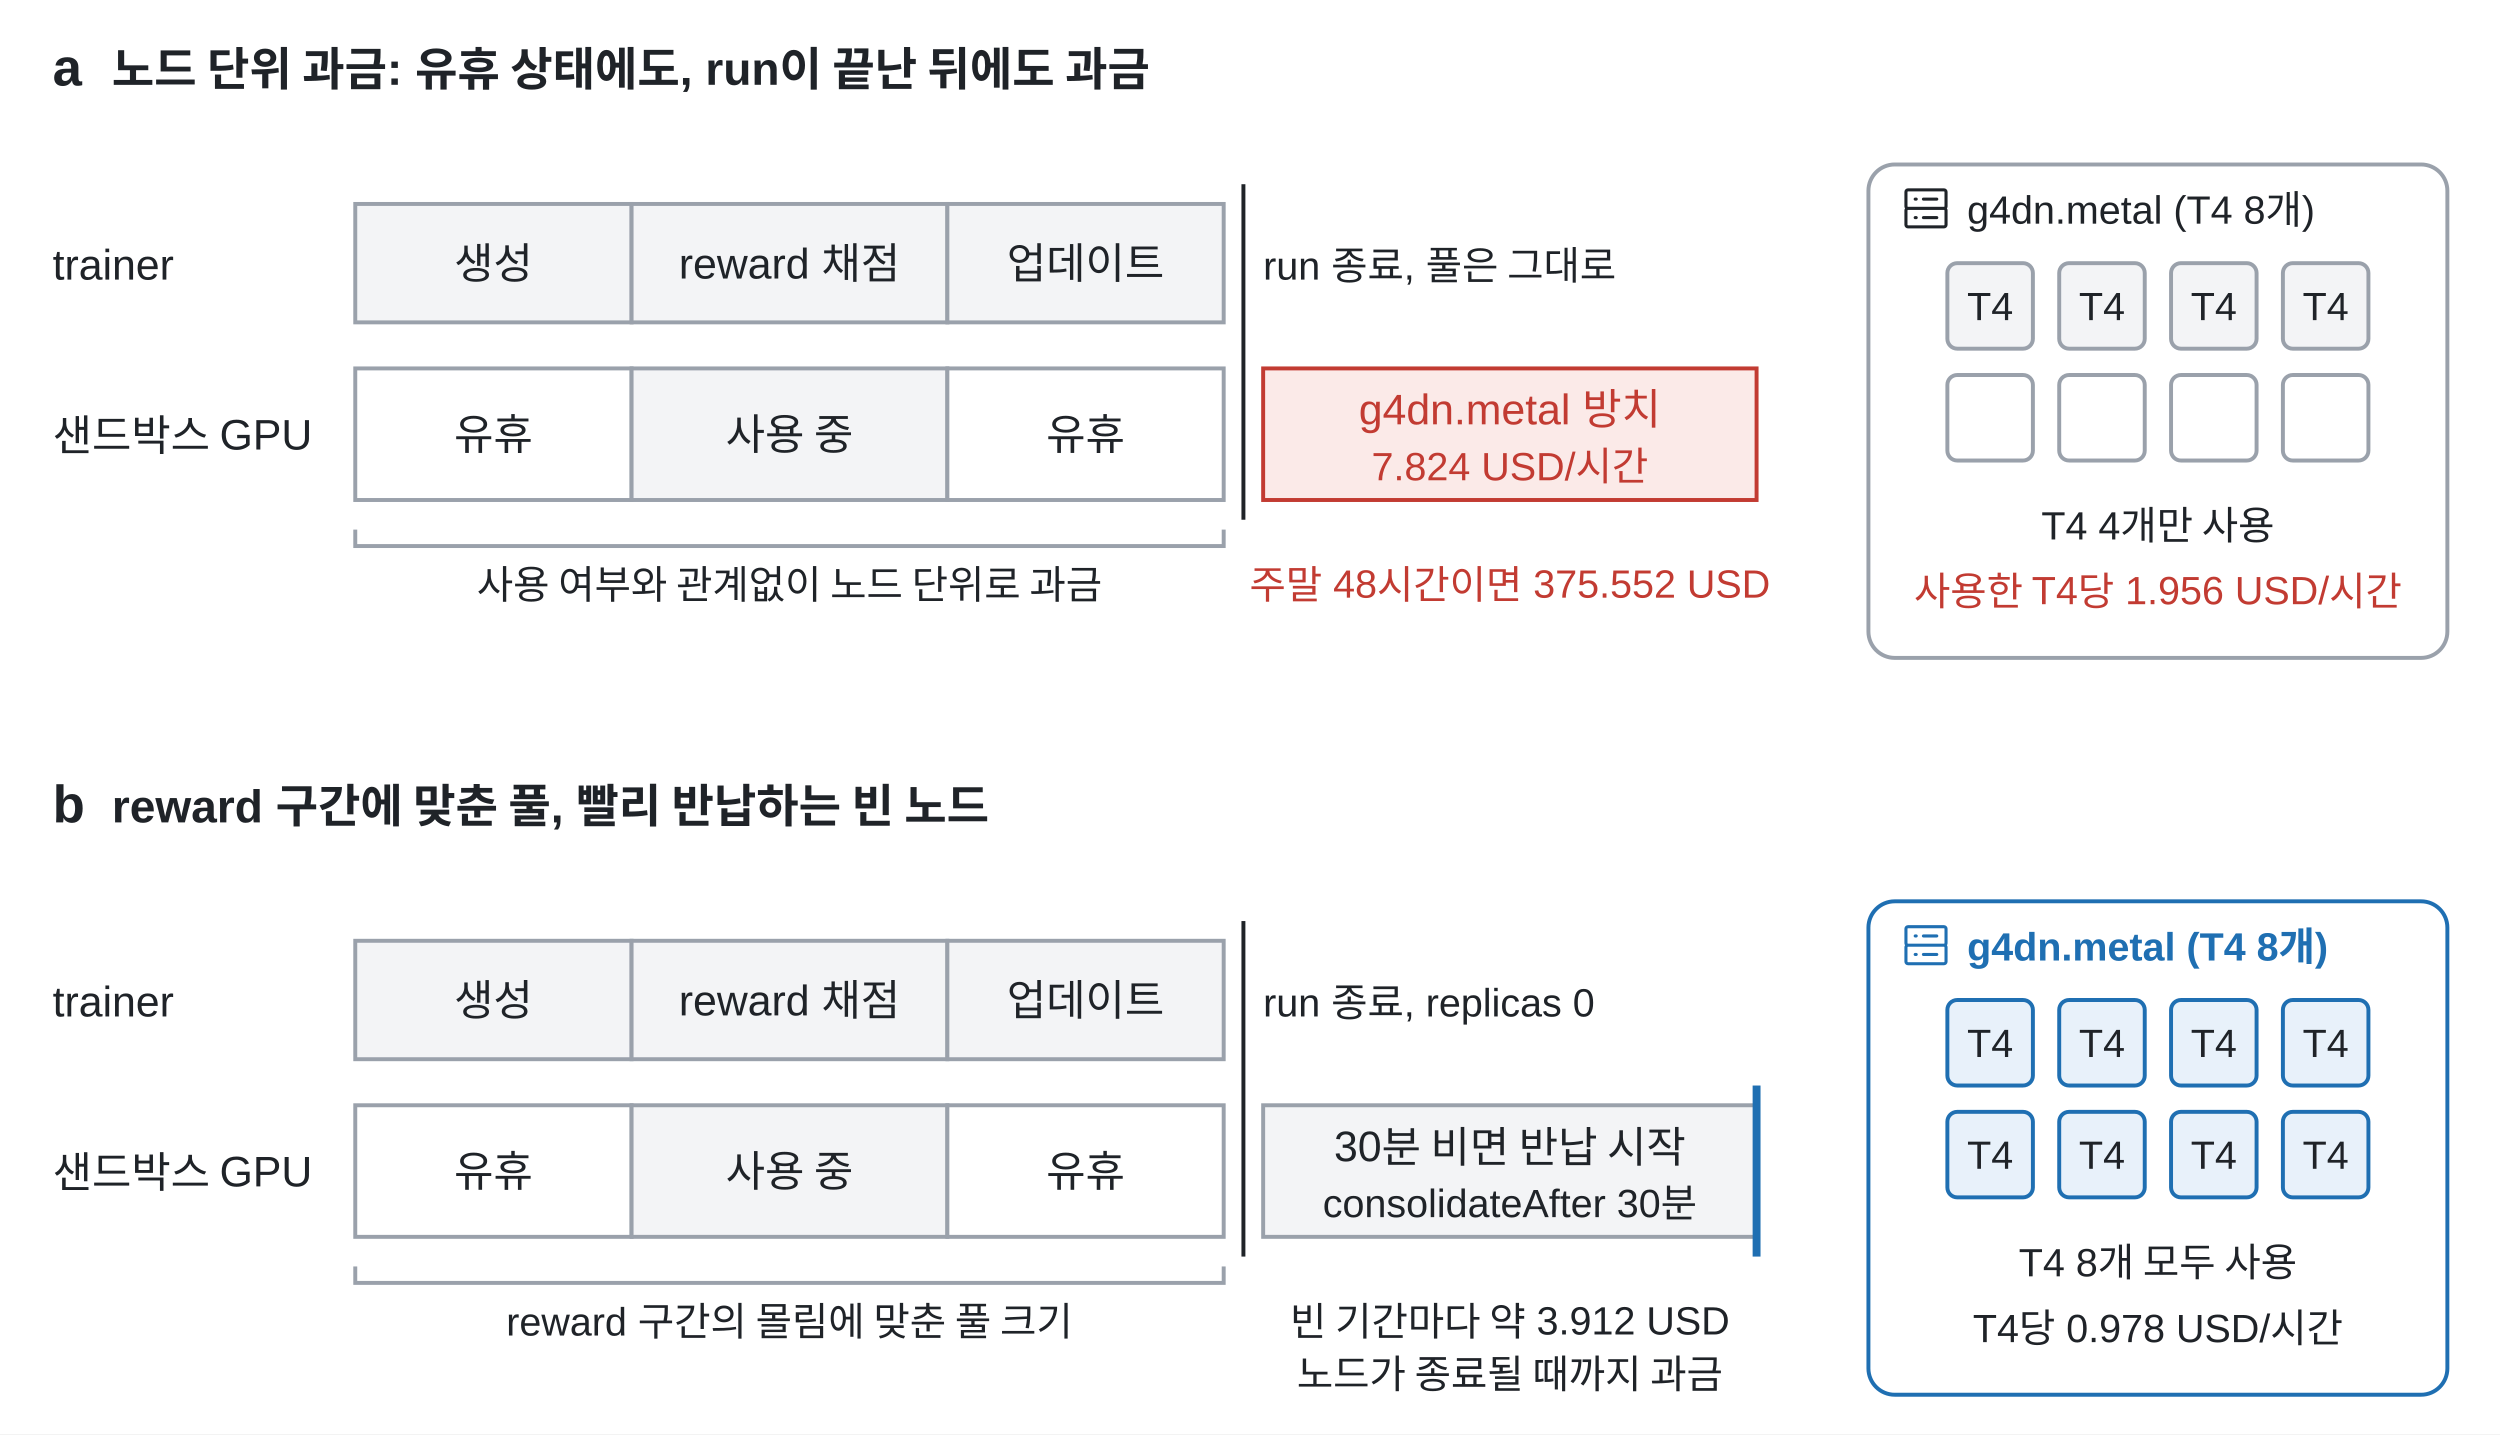
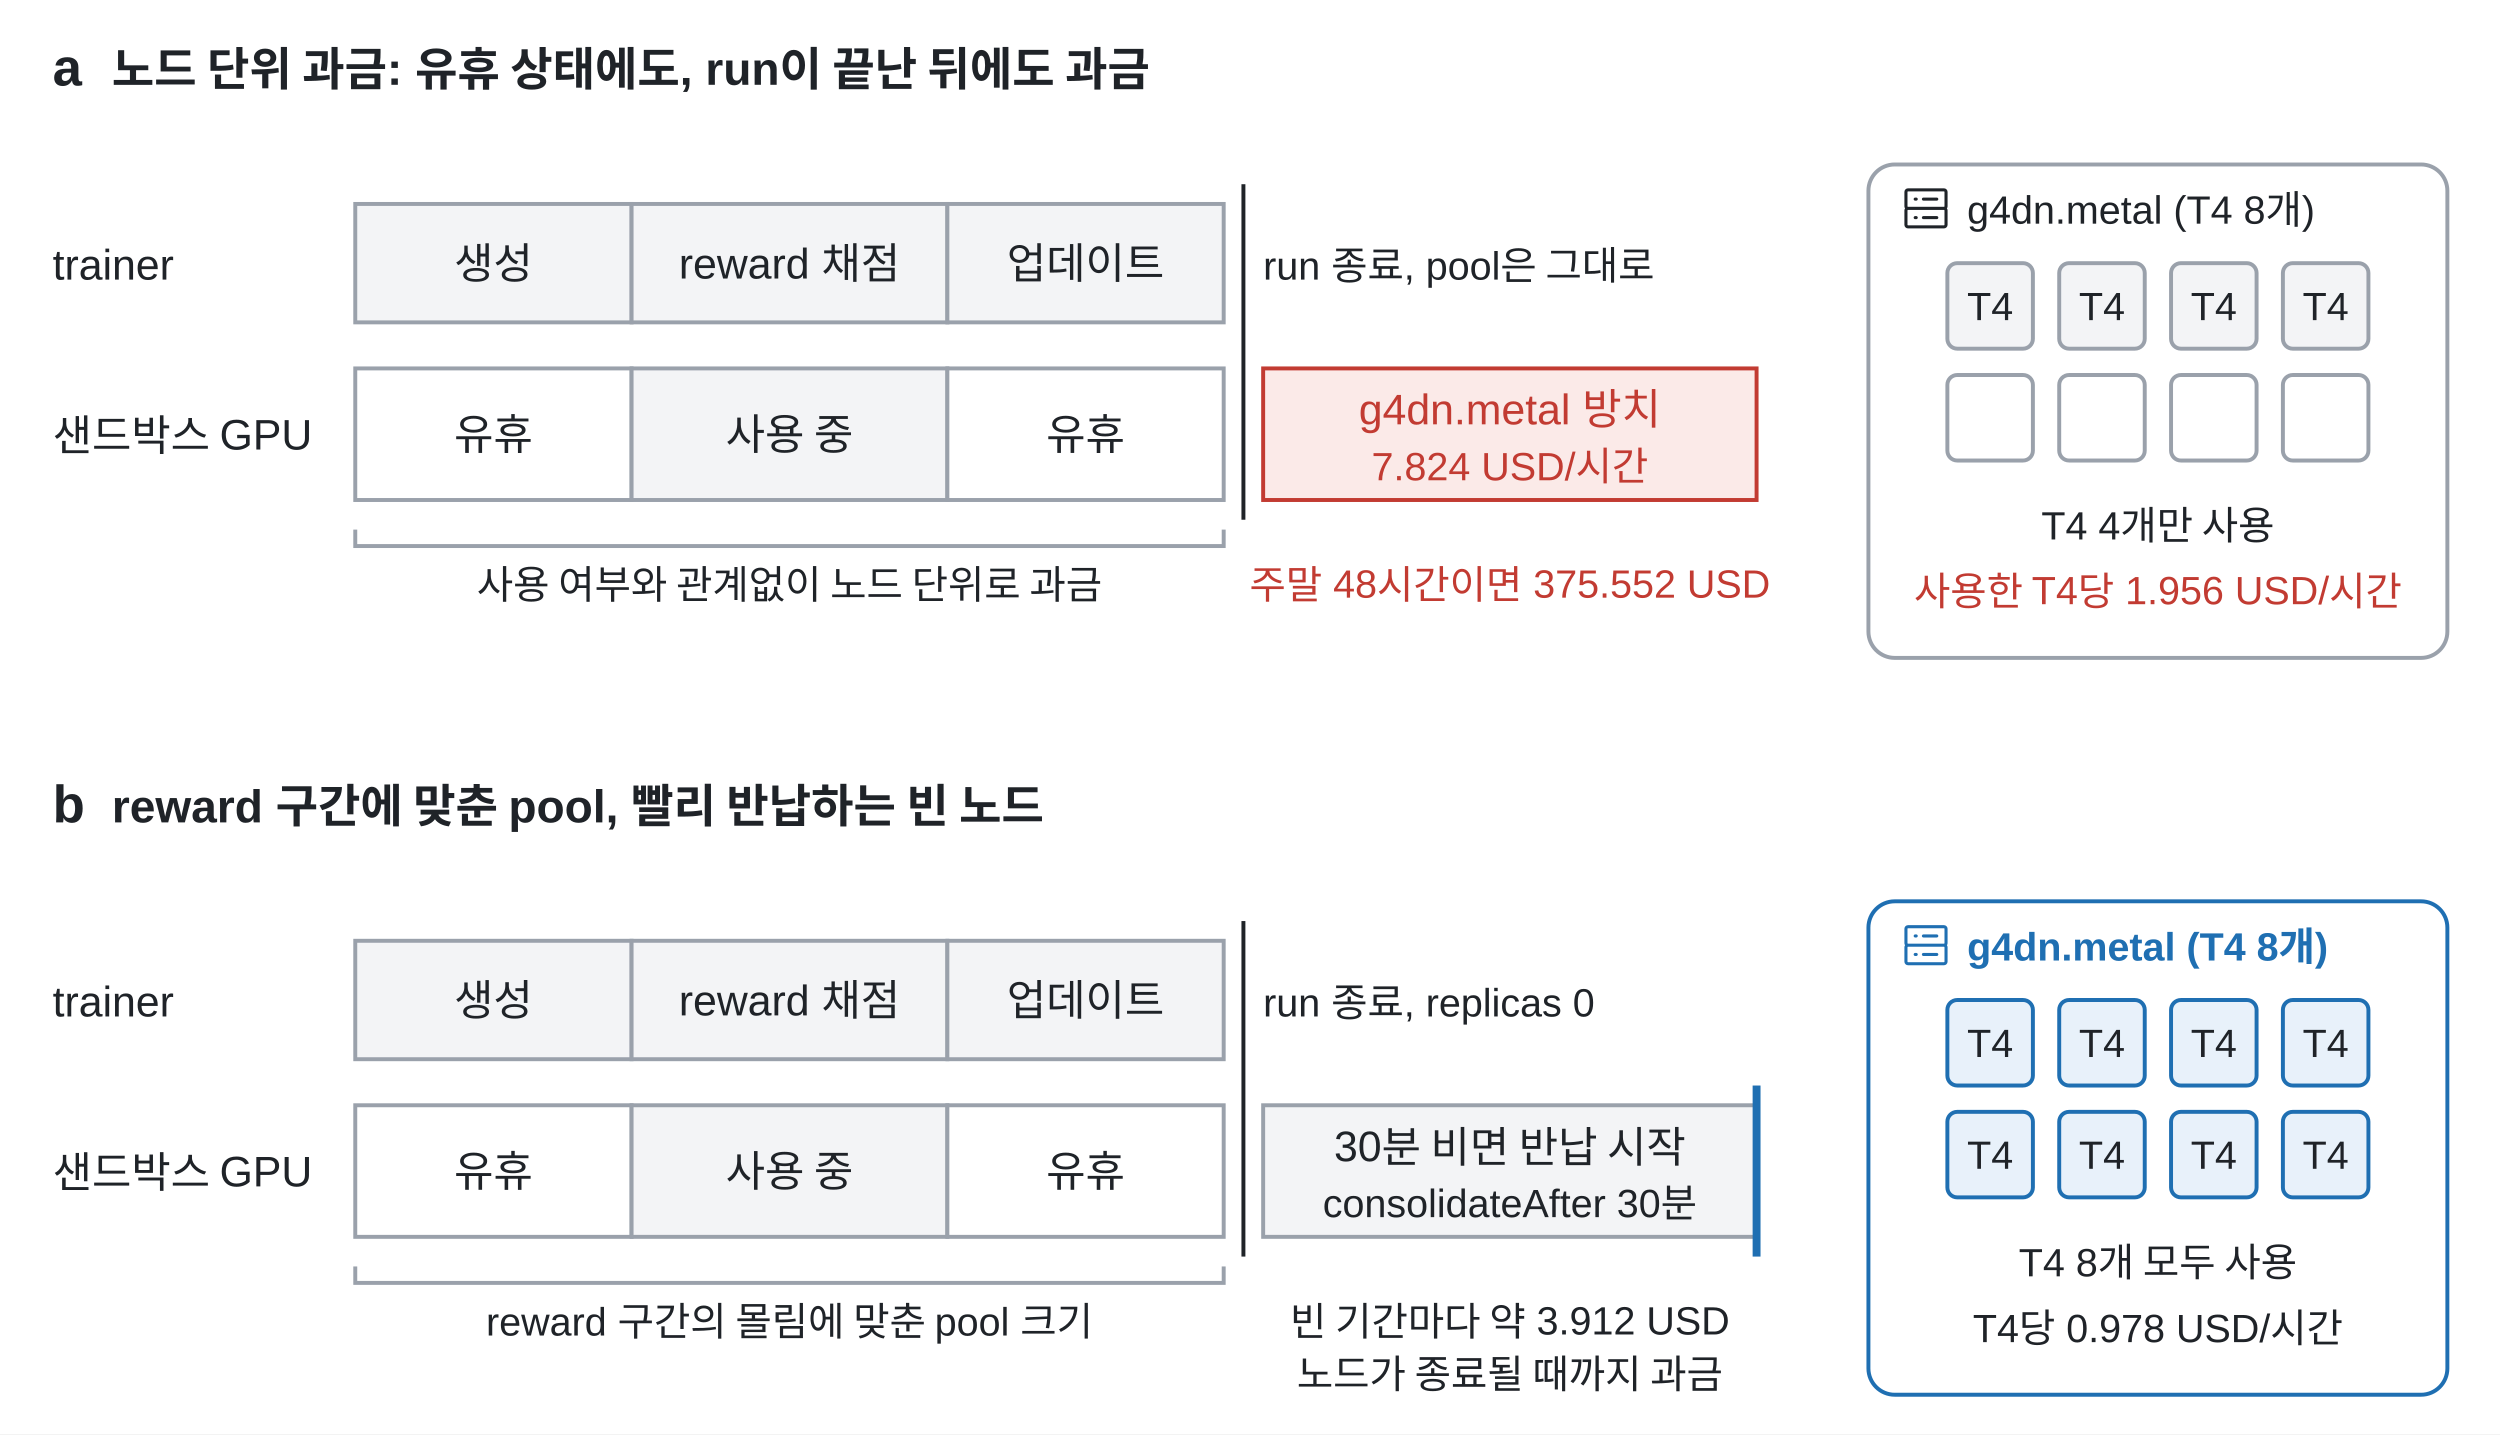
<svg xmlns="http://www.w3.org/2000/svg" width="760px" height="436px" viewBox="0 0 760 436" font-family="Pretendard, 'Apple SD Gothic Neo', 'Noto Sans KR', 'Malgun Gothic', Arial, sans-serif">
  <defs>
    <marker id="head-ink" viewBox="0 0 10 10" refX="9" refY="5" markerWidth="7" markerHeight="7" orient="auto-start-reverse">
      <path d="M0,0 L10,5 L0,10 z" fill="#1F2328" />
    </marker>
    <marker id="head-red" viewBox="0 0 10 10" refX="9" refY="5" markerWidth="7" markerHeight="7" orient="auto-start-reverse">
      <path d="M0,0 L10,5 L0,10 z" fill="#C23B32" />
    </marker>
    <marker id="head-accent" viewBox="0 0 10 10" refX="9" refY="5" markerWidth="7" markerHeight="7" orient="auto-start-reverse">
      <path d="M0,0 L10,5 L0,10 z" fill="#1F6FB2" />
    </marker>
    <marker id="head-muted" viewBox="0 0 10 10" refX="9" refY="5" markerWidth="7" markerHeight="7" orient="auto-start-reverse">
      <path d="M0,0 L10,5 L0,10 z" fill="#9AA1AB" />
    </marker>
  </defs>
  <rect width="100%" height="100%" fill="#FFFFFF" />
  <text x="16" y="26" font-size="16" font-weight="600" fill="#1F2328" text-anchor="start">a</text>
  <text x="34" y="26" font-size="14" font-weight="600" fill="#1F2328" text-anchor="start">노드 단위 과금: 유휴 상태에도, run이 끝난 뒤에도 과금</text>
  <text x="16" y="85" font-size="13" fill="#1F2328" text-anchor="start">trainer</text>
  <text x="16" y="137" font-size="13" fill="#1F2328" text-anchor="start">샌드박스 GPU</text>
  <g id="n:phase0-a">
    <rect x="108" y="62" width="84" height="36" rx="0" fill="#F3F4F6" stroke="#9AA1AB" stroke-width="1.2" />
  </g>
  <text x="150.0" y="84.68" font-size="13" fill="#1F2328" text-anchor="middle">생성</text>
  <g id="n:gpu0-a">
    <rect x="108" y="112" width="84" height="40" rx="0" fill="#FFFFFF" stroke="#9AA1AB" stroke-width="1.2" />
  </g>
  <text x="150.0" y="136.68" font-size="13" fill="#1F2328" text-anchor="middle">유휴</text>
  <g id="n:phase1-a">
    <rect x="192" y="62" width="96" height="36" rx="0" fill="#F3F4F6" stroke="#9AA1AB" stroke-width="1.2" />
  </g>
  <text x="240.0" y="84.68" font-size="13" fill="#1F2328" text-anchor="middle">reward 채점</text>
  <g id="n:gpu1-a">
    <rect x="192" y="112" width="96" height="40" rx="0" fill="#F3F4F6" stroke="#9AA1AB" stroke-width="1.2" />
  </g>
  <text x="240.0" y="136.68" font-size="13" fill="#1F2328" text-anchor="middle">사용 중</text>
  <g id="n:phase2-a">
    <rect x="288" y="62" width="84" height="36" rx="0" fill="#F3F4F6" stroke="#9AA1AB" stroke-width="1.2" />
  </g>
  <text x="330.0" y="84.68" font-size="13" fill="#1F2328" text-anchor="middle">업데이트</text>
  <g id="n:gpu2-a">
    <rect x="288" y="112" width="84" height="40" rx="0" fill="#FFFFFF" stroke="#9AA1AB" stroke-width="1.2" />
  </g>
  <text x="330.0" y="136.68" font-size="13" fill="#1F2328" text-anchor="middle">유휴</text>
  <path d="M378,56 L378,158" fill="none" stroke="#1F2328" stroke-width="1.2" />
-   <text x="384" y="85" font-size="12" fill="#1F2328" text-anchor="start">run 종료, 풀은 그대로</text>
+   <text x="384" y="85" font-size="12" fill="#1F2328" text-anchor="start">run 종료, pool은 그대로</text>
  <path d="M108,161 L108,166 L372,166 L372,161" fill="none" stroke="#9AA1AB" stroke-width="1.2" />
  <text x="240.0" y="182" font-size="12" fill="#1F2328" text-anchor="middle">사용 여부와 관계없이 노드 단위로 과금</text>
  <g id="n:left-on">
    <rect x="384" y="112" width="150" height="40" rx="0" fill="#FBEAE8" stroke="#C23B32" stroke-width="1.2" />
  </g>
  <text x="459.0" y="129.0" font-size="13" fill="#C23B32" text-anchor="middle">g4dn.metal 방치</text>
  <text x="459.0" y="146.0" font-size="12" fill="#C23B32" text-anchor="middle">7.824 USD/시간</text>
  <text x="459.0" y="182" font-size="12" fill="#C23B32" text-anchor="middle">주말 48시간이면 375.552 USD</text>
  <rect x="568" y="50" width="176" height="150" rx="8" fill="none" stroke="#9AA1AB" stroke-width="1.2" />
  <g transform="translate(578,56) scale(0.625)" fill="#1F2328">
    <path d="M10.75 6.5a.75.75 0 0 0 0 1.5h6.5a.75.75 0 0 0 0-1.5zM6 7.25a.75.75 0 0 1 .75-.75h.5a.75.75 0 0 1 0 1.5h-.5A.75.75 0 0 1 6 7.25m4 9a.75.75 0 0 1 .75-.75h6.5a.75.75 0 0 1 0 1.5h-6.5a.75.75 0 0 1-.75-.75m-3.25-.75a.75.75 0 0 0 0 1.5h.5a.75.75 0 0 0 0-1.5z" />
    <path d="M3.25 2h17.5c.966 0 1.75.784 1.75 1.75v7c0 .372-.116.716-.314 1 .198.284.314.628.314 1v7a1.75 1.75 0 0 1-1.75 1.75H3.25a1.75 1.75 0 0 1-1.75-1.75v-7c0-.358.109-.707.314-1a1.74 1.74 0 0 1-.314-1v-7C1.5 2.784 2.284 2 3.25 2m0 10.5a.25.25 0 0 0-.25.25v7c0 .138.112.25.25.25h17.5a.25.25 0 0 0 .25-.25v-7a.25.25 0 0 0-.25-.25Zm0-1.5h17.5a.25.25 0 0 0 .25-.25v-7a.25.25 0 0 0-.25-.25H3.25a.25.25 0 0 0-.25.25v7c0 .138.112.25.25.25" />
  </g>
  <text x="598" y="68" font-size="12" fill="#1F2328" text-anchor="start">g4dn.metal (T4 8개)</text>
  <rect x="592.0" y="80" width="26" height="26" rx="3" fill="#F3F4F6" stroke="#9AA1AB" stroke-width="1.2" />
  <text x="605.0" y="97.32" font-size="12" fill="#1F2328" text-anchor="middle">T4</text>
  <rect x="626.0" y="80" width="26" height="26" rx="3" fill="#F3F4F6" stroke="#9AA1AB" stroke-width="1.2" />
  <text x="639.0" y="97.32" font-size="12" fill="#1F2328" text-anchor="middle">T4</text>
  <rect x="660.0" y="80" width="26" height="26" rx="3" fill="#F3F4F6" stroke="#9AA1AB" stroke-width="1.2" />
  <text x="673.0" y="97.32" font-size="12" fill="#1F2328" text-anchor="middle">T4</text>
  <rect x="694.0" y="80" width="26" height="26" rx="3" fill="#F3F4F6" stroke="#9AA1AB" stroke-width="1.2" />
  <text x="707.0" y="97.32" font-size="12" fill="#1F2328" text-anchor="middle">T4</text>
  <rect x="592.0" y="114" width="26" height="26" rx="3" fill="#FFFFFF" stroke="#9AA1AB" stroke-width="1.2" />
  <rect x="626.0" y="114" width="26" height="26" rx="3" fill="#FFFFFF" stroke="#9AA1AB" stroke-width="1.2" />
  <rect x="660.0" y="114" width="26" height="26" rx="3" fill="#FFFFFF" stroke="#9AA1AB" stroke-width="1.2" />
  <rect x="694.0" y="114" width="26" height="26" rx="3" fill="#FFFFFF" stroke="#9AA1AB" stroke-width="1.2" />
  <text x="656.0" y="164" font-size="12" fill="#1F2328" text-anchor="middle">T4 4개만 사용</text>
  <text x="656.0" y="184" font-size="12" fill="#C23B32" text-anchor="middle">사용한 T4당 1.956 USD/시간</text>
  <text x="16" y="250" font-size="16" font-weight="600" fill="#1F2328" text-anchor="start">b</text>
-   <text x="34" y="250" font-size="14" font-weight="600" fill="#1F2328" text-anchor="start">reward 구간에 맞춘 풀, 빨리 반납하는 빈 노드</text>
+   <text x="34" y="250" font-size="14" font-weight="600" fill="#1F2328" text-anchor="start">reward 구간에 맞춘 pool, 빨리 반납하는 빈 노드</text>
  <text x="16" y="309" font-size="13" fill="#1F2328" text-anchor="start">trainer</text>
  <text x="16" y="361" font-size="13" fill="#1F2328" text-anchor="start">샌드박스 GPU</text>
  <g id="n:phase0-b">
    <rect x="108" y="286" width="84" height="36" rx="0" fill="#F3F4F6" stroke="#9AA1AB" stroke-width="1.2" />
  </g>
  <text x="150.0" y="308.68" font-size="13" fill="#1F2328" text-anchor="middle">생성</text>
  <g id="n:gpu0-b">
    <rect x="108" y="336" width="84" height="40" rx="0" fill="#FFFFFF" stroke="#9AA1AB" stroke-width="1.2" />
  </g>
  <text x="150.0" y="360.68" font-size="13" fill="#1F2328" text-anchor="middle">유휴</text>
  <g id="n:phase1-b">
    <rect x="192" y="286" width="96" height="36" rx="0" fill="#F3F4F6" stroke="#9AA1AB" stroke-width="1.2" />
  </g>
  <text x="240.0" y="308.68" font-size="13" fill="#1F2328" text-anchor="middle">reward 채점</text>
  <g id="n:gpu1-b">
    <rect x="192" y="336" width="96" height="40" rx="0" fill="#F3F4F6" stroke="#9AA1AB" stroke-width="1.2" />
  </g>
  <text x="240.0" y="360.68" font-size="13" fill="#1F2328" text-anchor="middle">사용 중</text>
  <g id="n:phase2-b">
    <rect x="288" y="286" width="84" height="36" rx="0" fill="#F3F4F6" stroke="#9AA1AB" stroke-width="1.2" />
  </g>
  <text x="330.0" y="308.68" font-size="13" fill="#1F2328" text-anchor="middle">업데이트</text>
  <g id="n:gpu2-b">
    <rect x="288" y="336" width="84" height="40" rx="0" fill="#FFFFFF" stroke="#9AA1AB" stroke-width="1.2" />
  </g>
  <text x="330.0" y="360.68" font-size="13" fill="#1F2328" text-anchor="middle">유휴</text>
  <path d="M378,280 L378,382" fill="none" stroke="#1F2328" stroke-width="1.2" />
  <text x="384" y="309" font-size="12" fill="#1F2328" text-anchor="start">run 종료, replicas 0</text>
  <path d="M108,385 L108,390 L372,390 L372,385" fill="none" stroke="#9AA1AB" stroke-width="1.2" />
-   <text x="240.0" y="406" font-size="12" fill="#1F2328" text-anchor="middle">reward 구간의 몰림에 맞춘 풀 크기</text>
+   <text x="240.0" y="406" font-size="12" fill="#1F2328" text-anchor="middle">reward 구간의 몰림에 맞춘 pool 크기</text>
  <g id="n:wait">
    <rect x="384" y="336" width="150" height="40" rx="0" fill="#F3F4F6" stroke="#9AA1AB" stroke-width="1.2" />
  </g>
  <text x="459.0" y="353.0" font-size="13" fill="#1F2328" text-anchor="middle">30분 비면 반납 시작</text>
  <text x="459.0" y="370.0" font-size="12" fill="#1F2328" text-anchor="middle">consolidateAfter 30분</text>
  <path d="M534,330 L534,382" fill="none" stroke="#1F6FB2" stroke-width="2.4" />
  <text x="459.0" y="406" font-size="12" fill="#1F2328" text-anchor="middle">빈 기간마다 약 3.912 USD</text>
  <text x="459.0" y="422" font-size="12" fill="#1F2328" text-anchor="middle">노드가 종료될 때까지 과금</text>
  <rect x="568" y="274" width="176" height="150" rx="8" fill="none" stroke="#1F6FB2" stroke-width="1.2" />
  <g transform="translate(578,280) scale(0.625)" fill="#1F6FB2">
    <path d="M10.75 6.5a.75.75 0 0 0 0 1.5h6.5a.75.75 0 0 0 0-1.5zM6 7.25a.75.75 0 0 1 .75-.75h.5a.75.75 0 0 1 0 1.5h-.5A.75.75 0 0 1 6 7.25m4 9a.75.75 0 0 1 .75-.75h6.5a.75.75 0 0 1 0 1.5h-6.5a.75.75 0 0 1-.75-.75m-3.25-.75a.75.75 0 0 0 0 1.5h.5a.75.75 0 0 0 0-1.5z" />
    <path d="M3.25 2h17.5c.966 0 1.75.784 1.75 1.75v7c0 .372-.116.716-.314 1 .198.284.314.628.314 1v7a1.75 1.75 0 0 1-1.75 1.75H3.25a1.75 1.75 0 0 1-1.75-1.75v-7c0-.358.109-.707.314-1a1.74 1.74 0 0 1-.314-1v-7C1.5 2.784 2.284 2 3.25 2m0 10.5a.25.25 0 0 0-.25.25v7c0 .138.112.25.25.25h17.5a.25.25 0 0 0 .25-.25v-7a.25.25 0 0 0-.25-.25Zm0-1.5h17.5a.25.25 0 0 0 .25-.25v-7a.25.25 0 0 0-.25-.25H3.25a.25.25 0 0 0-.25.25v7c0 .138.112.25.25.25" />
  </g>
  <text x="598" y="292" font-size="12" font-weight="600" fill="#1F6FB2" text-anchor="start">g4dn.metal (T4 8개)</text>
  <rect x="592.0" y="304" width="26" height="26" rx="3" fill="#E8F1FA" stroke="#1F6FB2" stroke-width="1.2" />
  <text x="605.0" y="321.32" font-size="12" fill="#1F2328" text-anchor="middle">T4</text>
  <rect x="626.0" y="304" width="26" height="26" rx="3" fill="#E8F1FA" stroke="#1F6FB2" stroke-width="1.2" />
  <text x="639.0" y="321.32" font-size="12" fill="#1F2328" text-anchor="middle">T4</text>
  <rect x="660.0" y="304" width="26" height="26" rx="3" fill="#E8F1FA" stroke="#1F6FB2" stroke-width="1.2" />
  <text x="673.0" y="321.32" font-size="12" fill="#1F2328" text-anchor="middle">T4</text>
  <rect x="694.0" y="304" width="26" height="26" rx="3" fill="#E8F1FA" stroke="#1F6FB2" stroke-width="1.2" />
  <text x="707.0" y="321.32" font-size="12" fill="#1F2328" text-anchor="middle">T4</text>
  <rect x="592.0" y="338" width="26" height="26" rx="3" fill="#E8F1FA" stroke="#1F6FB2" stroke-width="1.2" />
  <text x="605.0" y="355.32" font-size="12" fill="#1F2328" text-anchor="middle">T4</text>
  <rect x="626.0" y="338" width="26" height="26" rx="3" fill="#E8F1FA" stroke="#1F6FB2" stroke-width="1.2" />
  <text x="639.0" y="355.32" font-size="12" fill="#1F2328" text-anchor="middle">T4</text>
  <rect x="660.0" y="338" width="26" height="26" rx="3" fill="#E8F1FA" stroke="#1F6FB2" stroke-width="1.2" />
  <text x="673.0" y="355.32" font-size="12" fill="#1F2328" text-anchor="middle">T4</text>
  <rect x="694.0" y="338" width="26" height="26" rx="3" fill="#E8F1FA" stroke="#1F6FB2" stroke-width="1.2" />
  <text x="707.0" y="355.32" font-size="12" fill="#1F2328" text-anchor="middle">T4</text>
  <text x="656.0" y="388" font-size="12" fill="#1F2328" text-anchor="middle">T4 8개 모두 사용</text>
  <text x="656.0" y="408" font-size="12" fill="#1F2328" text-anchor="middle">T4당 0.978 USD/시간</text>
</svg>
